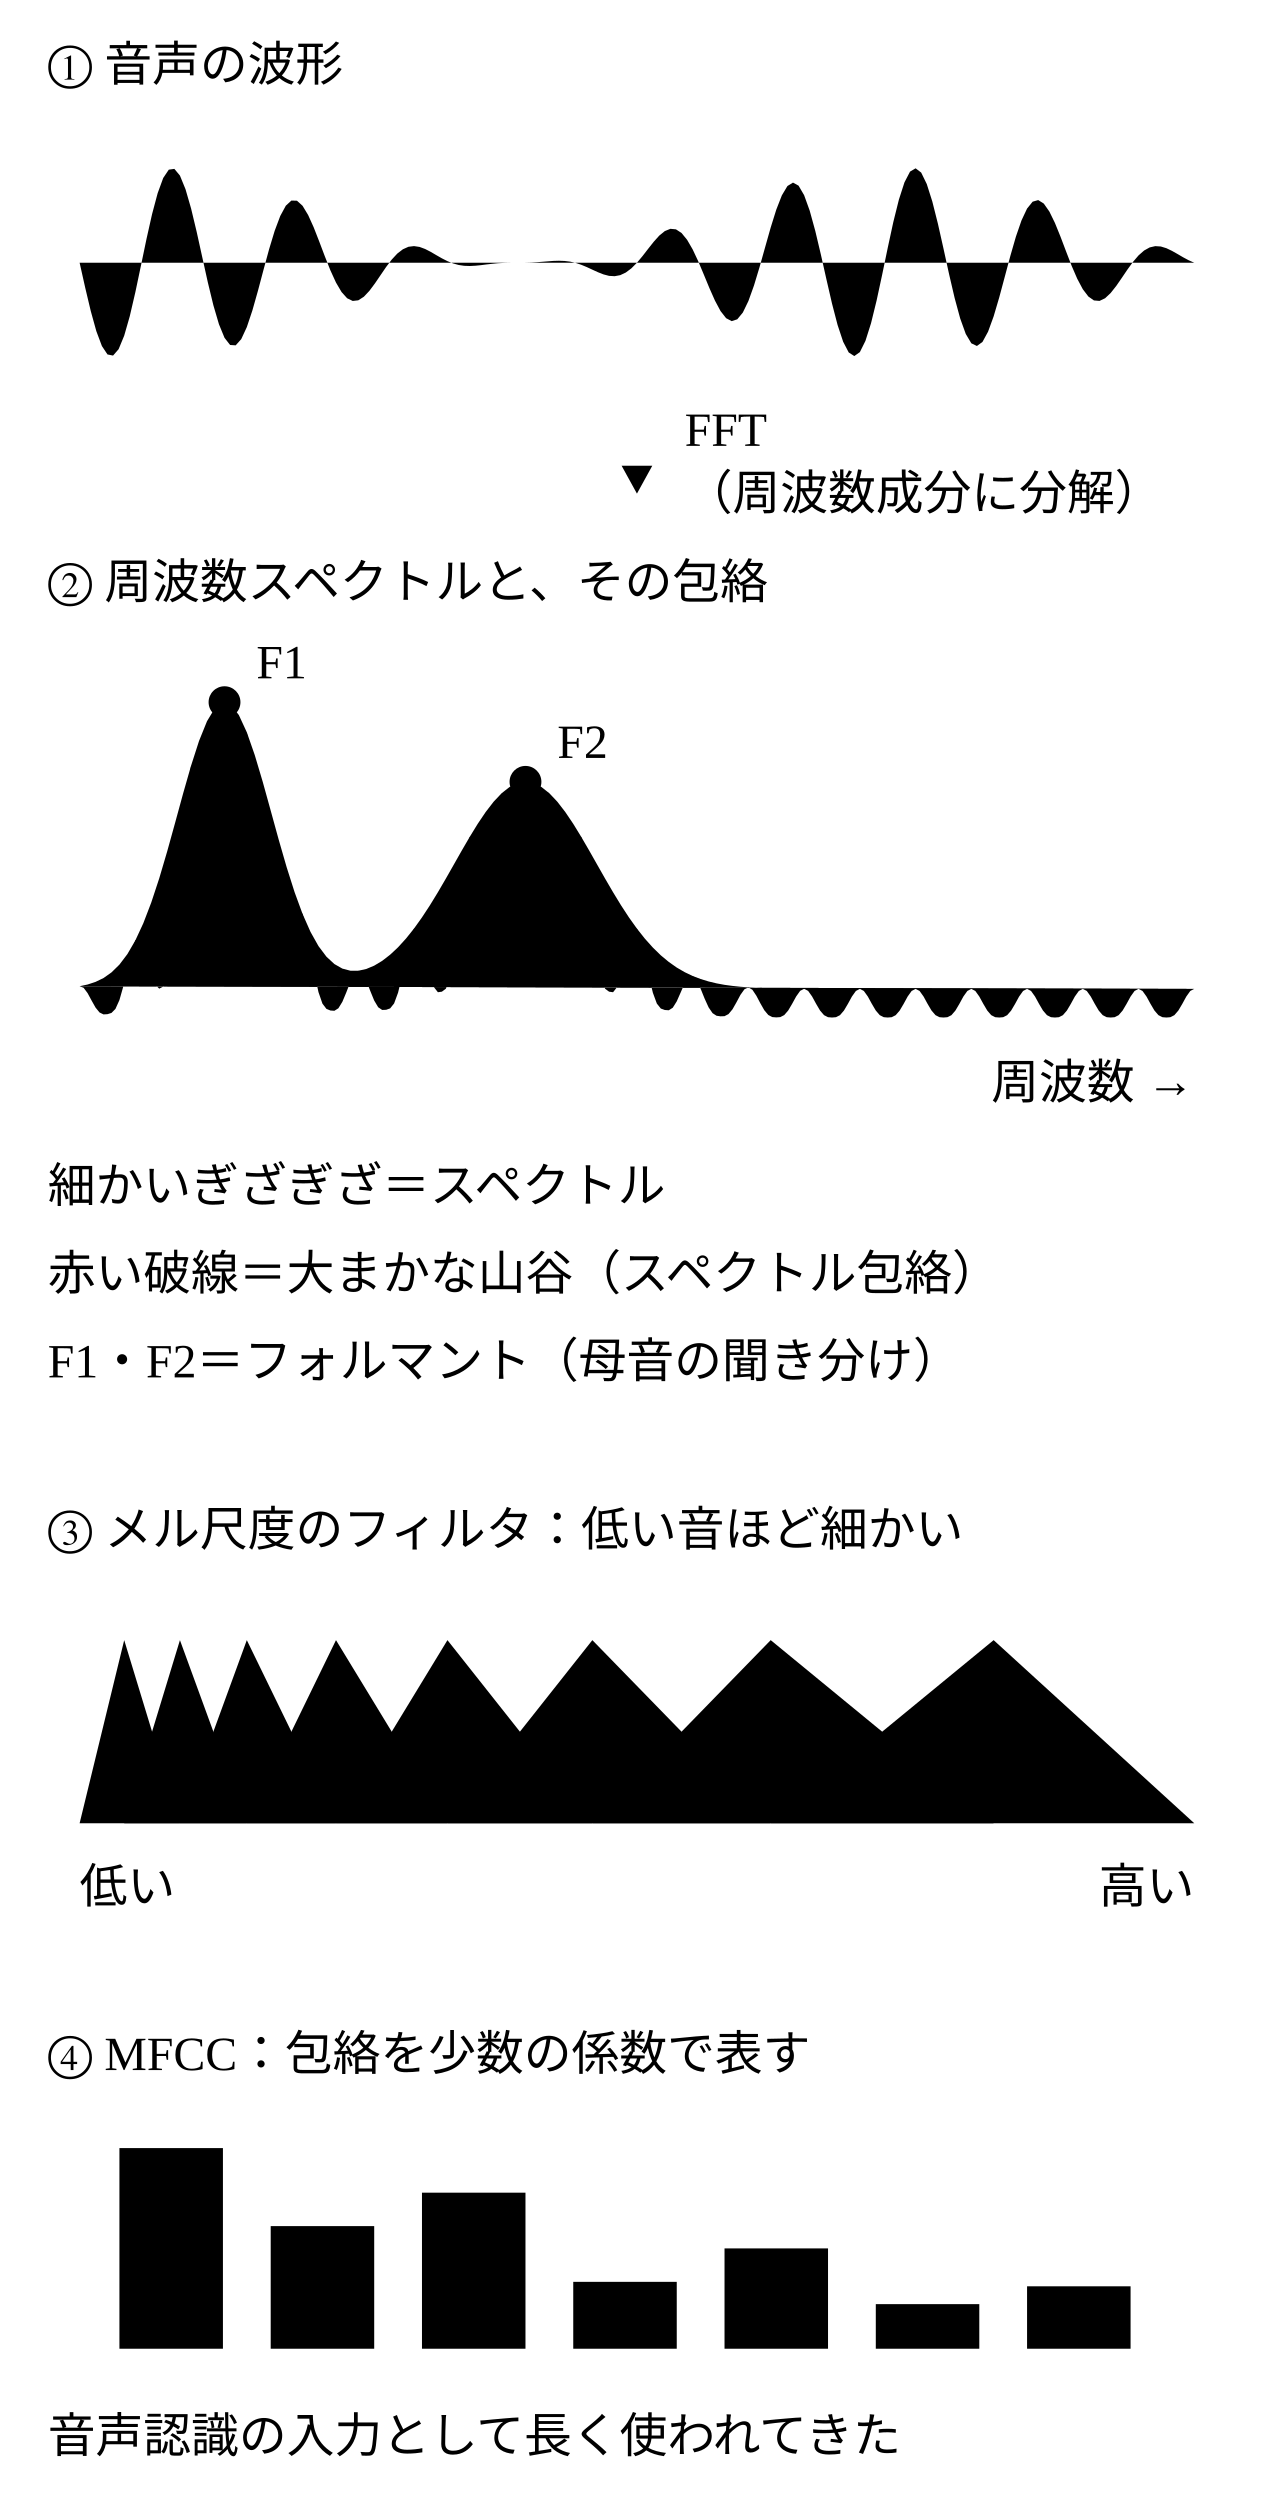
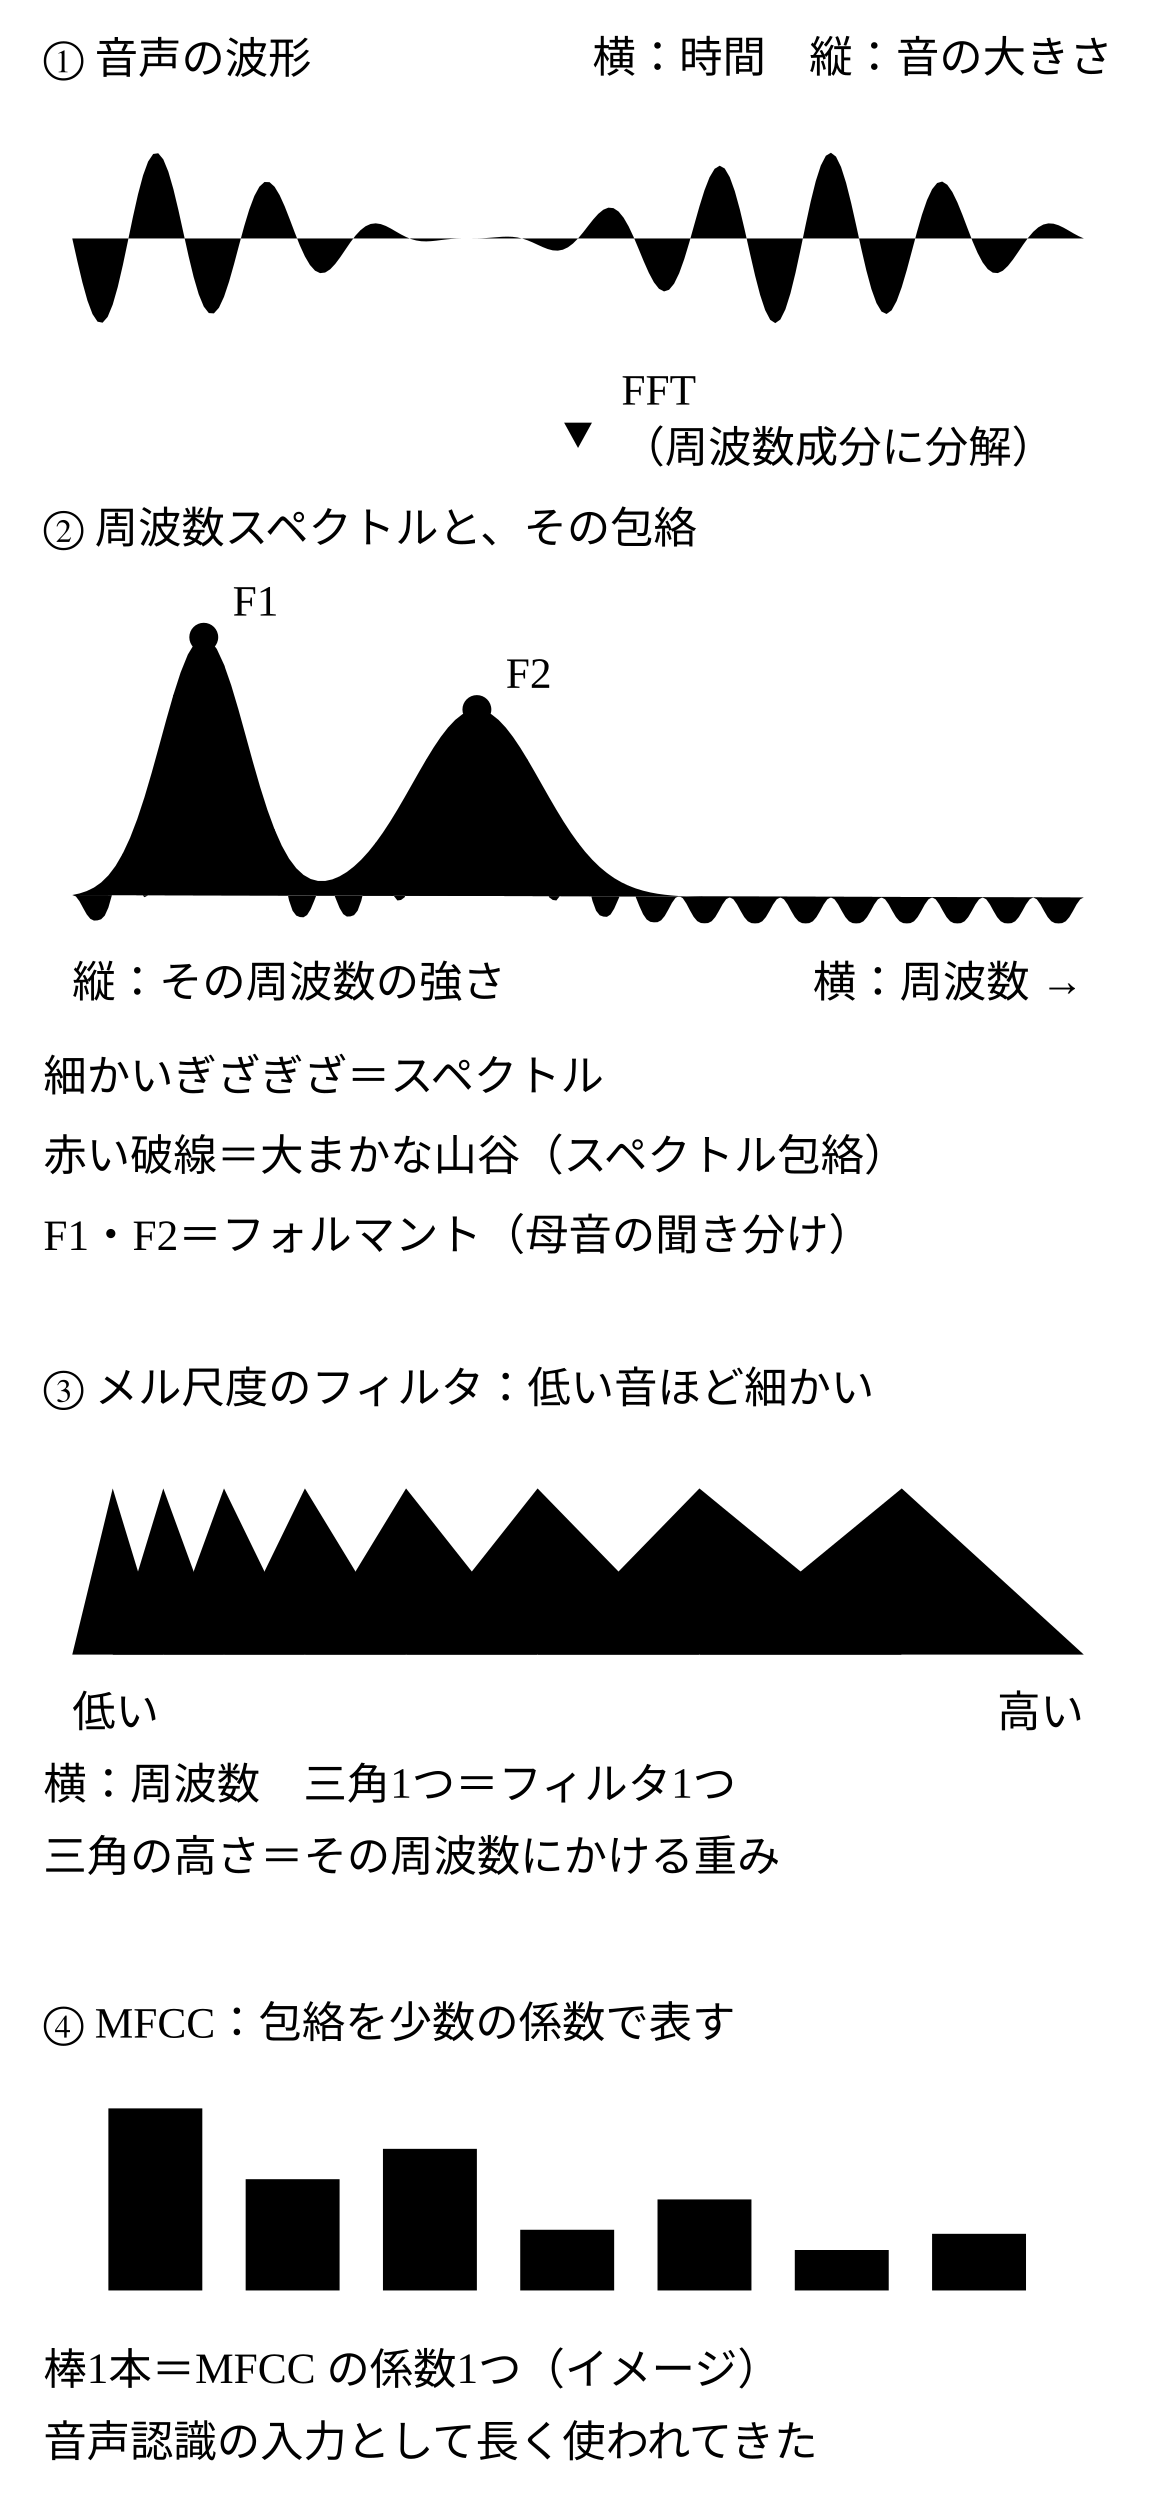
- <svg xmlns="http://www.w3.org/2000/svg" viewBox="0 0 320 628" role="img" aria-labelledby="fig-g-speech-features-t fig-g-speech-features-d">
+ <svg xmlns="http://www.w3.org/2000/svg" viewBox="0 0 320 692" role="img" aria-labelledby="fig-g-speech-features-t fig-g-speech-features-d">
  <text x="12" y="20" class="tb">① 音声の波形</text>
+   <text x="308" y="20" class="tm" text-anchor="end">横：時間　縦：音の大きさ</text>
  <line x1="20" y1="66" x2="300" y2="66" class="l sb w1" />
  <polyline points="20,66 21.4,72.25 22.8,78.14 24.2,83.19 25.6,86.93 27,89.04 28.4,89.32 29.8,87.71 31.2,84.32 32.6,79.42 34,73.4 35.4,66.75 36.8,60.03 38.2,53.79 39.6,48.54 41,44.71 42.4,42.62 43.8,42.42 45.2,44.11 46.6,47.53 48,52.37 49.4,58.22 50.8,64.57 52.2,70.9 53.6,76.68 55,81.45 56.4,84.86 57.8,86.66 59.2,86.75 60.6,85.19 62,82.17 63.4,77.98 64.8,73.03 66.2,67.75 67.6,62.6 69,57.98 70.4,54.25 71.8,51.67 73.2,50.38 74.6,50.42 76,51.69 77.4,54.01 78.8,57.11 80.2,60.69 81.6,64.39 83,67.92 84.4,70.98 85.8,73.36 87.2,74.92 88.6,75.6 90,75.44 91.4,74.54 92.8,73.05 94.2,71.17 95.6,69.11 97,67.06 98.4,65.21 99.8,63.7 101.2,62.62 102.6,61.99 104,61.82 105.4,62.03 106.8,62.55 108.2,63.27 109.6,64.09 111,64.89 112.4,65.6 113.8,66.17 115.2,66.56 116.6,66.77 118,66.82 119.4,66.75 120.8,66.61 122.2,66.43 123.6,66.27 125,66.13 126.4,66.05 127.8,66.01 129.2,66 130.6,66 132,65.99 133.4,65.95 134.8,65.87 136.2,65.76 137.6,65.65 139,65.54 140.4,65.5 141.8,65.55 143.2,65.72 144.6,66.04 146,66.51 147.4,67.09 148.8,67.74 150.2,68.38 151.6,68.93 153,69.3 154.4,69.38 155.8,69.12 157.2,68.46 158.6,67.41 160,66 161.4,64.33 162.8,62.52 164.2,60.75 165.6,59.19 167,58.05 168.4,57.48 169.8,57.61 171.2,58.53 172.6,60.24 174,62.66 175.4,65.64 176.8,68.97 178.2,72.36 179.6,75.52 181,78.14 182.4,79.93 183.8,80.67 185.2,80.21 186.6,78.51 188,75.62 189.4,71.72 190.8,67.09 192.2,62.1 193.6,57.15 195,52.67 196.4,49.08 197.8,46.73 199.2,45.87 200.6,46.64 202,49.04 203.4,52.93 204.8,58.02 206.2,63.93 207.6,70.18 209,76.25 210.4,81.63 211.8,85.85 213.2,88.54 214.6,89.44 216,88.45 217.4,85.63 218.8,81.2 220.2,75.5 221.6,69 223,62.25 224.4,55.78 225.8,50.15 227.2,45.81 228.6,43.11 230,42.28 231.4,43.35 232.8,46.22 234.2,50.63 235.6,56.19 237,62.43 238.4,68.83 239.8,74.84 241.2,80 242.6,83.89 244,86.24 245.4,86.91 246.8,85.89 248.2,83.32 249.6,79.48 251,74.74 252.4,69.52 253.8,64.28 255.2,59.43 256.6,55.37 258,52.39 259.4,50.66 260.8,50.26 262.2,51.14 263.6,53.14 265,56.01 266.4,59.46 267.8,63.16 269.2,66.78 270.6,70.02 272,72.65 273.4,74.49 274.8,75.47 276.2,75.59 277.6,74.92 279,73.6 280.4,71.83 281.8,69.8 283.2,67.73 284.6,65.8 286,64.16 287.4,62.93 288.8,62.15 290.2,61.83 291.6,61.92 293,62.35 294.4,63.02 295.8,63.81 297.2,64.63 298.6,65.38 300,66" class="l sa w1" />
  <line x1="160" y1="98" x2="160" y2="124" class="l w2" />
  <polyline points="156.15,117 160,124 163.85,117" class="l w2" />
  <text x="172" y="112" class="tb">FFT</text>
  <text x="172" y="128" class="tm">（周波数成分に分解）</text>
  <text x="12" y="150" class="tb">② 周波数スペクトルと、その包絡</text>
  <line x1="20" y1="258" x2="300" y2="258" class="l sb w1" />
  <line x1="20" y1="172" x2="20" y2="258" class="l sb w1" />
  <polyline points="20,247.74 21,248.13 22,249.47 23,251.32 24,253.1 25,254.33 26,254.82 27,254.76 28,254.45 29,253.44 30,251.22 31,247.7 32,243.36 33,239.15 34,236.23 35,235.5 36,237.17 37,240.61 38,244.49 39,247.35 40,248.35 41,247.83 42,246.6 43,243.15 44,235.82 45,224.52 46,211.14 47,199.18 48,192.33 49,192.89 50,200.61 51,212.65 52,224.83 53,233.5 54,237.3 55,237.72 56,236.93 57,232.63 58,223.04 59,209.38 60,195.41 61,185.79 62,183.95 63,190.59 64,203.45 65,218.42 66,231.4 67,239.94 68,243.96 69,245.32 70,245.83 71,244.43 72,240.65 73,235.53 74,230.94 75,228.66 76,229.57 77,233.38 78,238.91 79,244.61 80,249.22 81,252.12 82,253.43 83,253.84 84,253.91 85,253.28 86,251.66 87,249.27 88,246.69 89,244.68 90,243.85 91,244.47 92,246.35 93,248.89 94,251.34 95,253.02 96,253.7 97,253.66 98,253.31 99,252.06 100,249.34 101,245.15 102,240.23 103,235.83 104,233.25 105,233.32 106,236 107,240.33 108,244.79 109,247.97 110,249.25 111,249.11 112,248.37 113,245.84 114,240.37 115,232.09 116,222.59 117,214.45 118,210.21 119,211.27 120,217.24 121,226.01 122,234.67 123,240.76 124,243.38 125,243.57 126,242.83 127,239.45 128,231.96 129,220.97 130,209.07 131,199.87 132,196.4 133,199.87 134,209.07 135,220.97 136,231.96 137,239.45 138,242.83 139,243.57 140,243.38 141,240.76 142,234.67 143,226.01 144,217.24 145,211.27 146,210.21 147,214.45 148,222.59 149,232.09 150,240.37 151,245.84 152,248.37 153,249.11 154,249.25 155,247.98 156,244.79 157,240.33 158,236.01 159,233.34 160,233.27 161,235.86 162,240.27 163,245.19 164,249.38 165,252.1 166,253.35 167,253.71 168,253.78 169,253.14 170,251.54 171,249.27 172,246.99 173,245.45 174,245.17 175,246.26 176,248.37 177,250.85 178,253.05 179,254.51 180,255.16 181,255.3 182,255.26 183,254.74 184,253.54 185,251.78 186,249.91 187,248.51 188,248.03 189,248.63 190,250.13 191,252.03 192,253.78 193,254.97 194,255.49 195,255.57 196,255.5 197,254.99 198,253.83 199,252.13 200,250.31 201,248.9 202,248.38 203,248.91 204,250.32 205,252.15 206,253.85 207,255.01 208,255.52 209,255.6 210,255.52 211,255.01 212,253.85 213,252.16 214,250.33 215,248.93 216,248.4 217,248.93 218,250.33 219,252.16 220,253.85 221,255.01 222,255.52 223,255.6 224,255.52 225,255.01 226,253.85 227,252.16 228,250.33 229,248.93 230,248.4 231,248.93 232,250.33 233,252.16 234,253.85 235,255.01 236,255.52 237,255.6 238,255.52 239,255.01 240,253.85 241,252.16 242,250.33 243,248.93 244,248.4 245,248.93 246,250.33 247,252.16 248,253.85 249,255.01 250,255.52 251,255.6 252,255.52 253,255.01 254,253.85 255,252.16 256,250.33 257,248.93 258,248.4 259,248.93 260,250.33 261,252.16 262,253.85 263,255.01 264,255.52 265,255.6 266,255.52 267,255.01 268,253.85 269,252.16 270,250.33 271,248.93 272,248.4 273,248.93 274,250.33 275,252.16 276,253.85 277,255.01 278,255.52 279,255.6 280,255.52 281,255.01 282,253.85 283,252.16 284,250.33 285,248.93 286,248.4 287,248.93 288,250.33 289,252.16 290,253.85 291,255.01 292,255.52 293,255.6 294,255.52 295,255.01 296,253.85 297,252.16 298,250.33 299,248.93 300,248.4" class="l sa w1" />
  <polyline points="20,247.74 22,247.31 24,246.65 26,245.68 28,244.27 30,242.31 32,239.67 34,236.23 36,231.92 38,226.7 40,220.64 42,213.86 44,206.64 46,199.32 48,192.33 50,186.12 52,181.17 54,177.85 56,176.43 58,177.04 60,179.62 62,183.95 64,189.69 66,196.4 68,203.62 70,210.89 72,217.82 74,224.11 76,229.57 78,234.09 80,237.66 82,240.32 84,242.17 86,243.31 88,243.84 90,243.85 92,243.41 94,242.57 96,241.37 98,239.82 100,237.95 102,235.75 104,233.25 106,230.45 108,227.4 110,224.13 112,220.7 114,217.18 116,213.65 118,210.21 120,206.95 122,203.98 124,201.39 126,199.27 128,197.69 130,196.73 132,196.4 134,196.73 136,197.69 138,199.27 140,201.39 142,203.98 144,206.95 146,210.21 148,213.65 150,217.18 152,220.7 154,224.13 156,227.41 158,230.47 160,233.27 162,235.8 164,238.03 166,239.98 168,241.64 170,243.05 172,244.21 174,245.17 176,245.93 178,246.54 180,247.02 182,247.39 184,247.66 186,247.87 188,248.03 190,248.14 192,248.22 194,248.28 196,248.32 198,248.35 200,248.36 202,248.38 204,248.39 206,248.39 208,248.39 210,248.4 212,248.4 214,248.4 216,248.4 218,248.4 220,248.4 222,248.4 224,248.4 226,248.4 228,248.4 230,248.4 232,248.4 234,248.4 236,248.4 238,248.4 240,248.4 242,248.4 244,248.4 246,248.4 248,248.4 250,248.4 252,248.4 254,248.4 256,248.4 258,248.4 260,248.4 262,248.4 264,248.4 266,248.4 268,248.4 270,248.4 272,248.4 274,248.4 276,248.4 278,248.4 280,248.4 282,248.4 284,248.4 286,248.4 288,248.4 290,248.4 292,248.4 294,248.4 296,248.4 298,248.4 300,248.4" class="l sng w2 dsh" />
  <circle cx="56.4" cy="176.39" r="4" class="fng sng" />
  <text x="64.4" y="170.39" class="tb tng">F1</text>
  <circle cx="132" cy="196.4" r="4" class="fng sng" />
  <text x="140" y="190.4" class="tb tng">F2</text>
-   <text x="300" y="276" class="tm" text-anchor="end">周波数 →</text>
+   <text x="20" y="276" class="tm">縦：その周波数の強さ</text>
+   <text x="300" y="276" class="tm" text-anchor="end">横：周波数 →</text>
  <text x="12" y="302" class="tb ta">細かいぎざぎざ＝スペクトル</text>
  <text x="12" y="324" class="tb tng">赤い破線＝大まかな山谷（スペクトル包絡）</text>
  <text x="12" y="346" class="tm">F1・F2＝フォルマント（母音の聞き分け）</text>
  <line x1="12" y1="364" x2="308" y2="364" class="l sb w1" />
  <text x="12" y="388" class="tb">③ メル尺度のフィルタ：低い音ほど細かい</text>
  <line x1="20" y1="458" x2="300" y2="458" class="l sb w1" />
  <polygon points="20,458 31.2,412 45.2,458" class="fas sa" />
  <polygon points="31.2,458 45.2,412 62,458" class="fas sa" />
  <polygon points="45.2,458 62,412 84.4,458" class="fas sa" />
  <polygon points="62,458 84.4,412 112.4,458" class="fas sa" />
  <polygon points="84.4,458 112.4,412 148.8,458" class="fas sa" />
  <polygon points="112.4,458 148.8,412 193.6,458" class="fas sa" />
  <polygon points="148.8,458 193.6,412 249.6,458" class="fas sa" />
  <polygon points="193.6,458 249.6,412 300,458" class="fas sa" />
  <text x="20" y="478" class="tm">低い</text>
  <text x="300" y="478" class="tm" text-anchor="end">高い</text>
-   <line x1="12" y1="496" x2="308" y2="496" class="l sb w1" />
-   <text x="12" y="520" class="tb">④ MFCC：包絡を少数の係数で表す</text>
-   <rect x="30" y="539.6" width="26" height="50.4" class="fok sok" stroke-width="1.5" />
-   <rect x="68" y="559.2" width="26" height="30.8" class="fok sok" stroke-width="1.5" />
-   <rect x="106" y="550.8" width="26" height="39.2" class="fok sok" stroke-width="1.5" />
-   <rect x="144" y="573.2" width="26" height="16.8" class="fok sok" stroke-width="1.5" />
-   <rect x="182" y="564.8" width="26" height="25.2" class="fok sok" stroke-width="1.5" />
-   <rect x="220" y="578.8" width="26" height="11.2" class="fok sok" stroke-width="1.5" />
-   <rect x="258" y="574.32" width="26" height="15.68" class="fok sok" stroke-width="1.5" />
-   <line x1="20" y1="590" x2="300" y2="590" class="l sb w1" />
-   <text x="12" y="616" class="tm">音声認識の入力として長く使われてきた</text>
+   <text x="12" y="498" class="tm">横：周波数　三角1つ＝フィルタ1つ</text>
+   <text x="12" y="518" class="tm">三角の高さ＝その周波数にかける重み</text>
+   <g transform="translate(0,44)">
+     <line x1="12" y1="496" x2="308" y2="496" class="l sb w1" />
+     <text x="12" y="520" class="tb">④ MFCC：包絡を少数の係数で表す</text>
+     <rect x="30" y="539.6" width="26" height="50.4" class="fok sok" stroke-width="1.5" />
+     <rect x="68" y="559.2" width="26" height="30.8" class="fok sok" stroke-width="1.5" />
+     <rect x="106" y="550.8" width="26" height="39.2" class="fok sok" stroke-width="1.5" />
+     <rect x="144" y="573.2" width="26" height="16.8" class="fok sok" stroke-width="1.5" />
+     <rect x="182" y="564.8" width="26" height="25.2" class="fok sok" stroke-width="1.5" />
+     <rect x="220" y="578.8" width="26" height="11.2" class="fok sok" stroke-width="1.5" />
+     <rect x="258" y="574.32" width="26" height="15.68" class="fok sok" stroke-width="1.5" />
+     <line x1="20" y1="590" x2="300" y2="590" class="l sb w1" />
+     <text x="12" y="616" class="tm">棒1本＝MFCC の係数1つ（イメージ）</text>
+     <g transform="translate(0,20)">
+       <text x="12" y="616" class="tm">音声認識の入力として長く使われてきた</text>
+     </g>
+   </g>
</svg>
